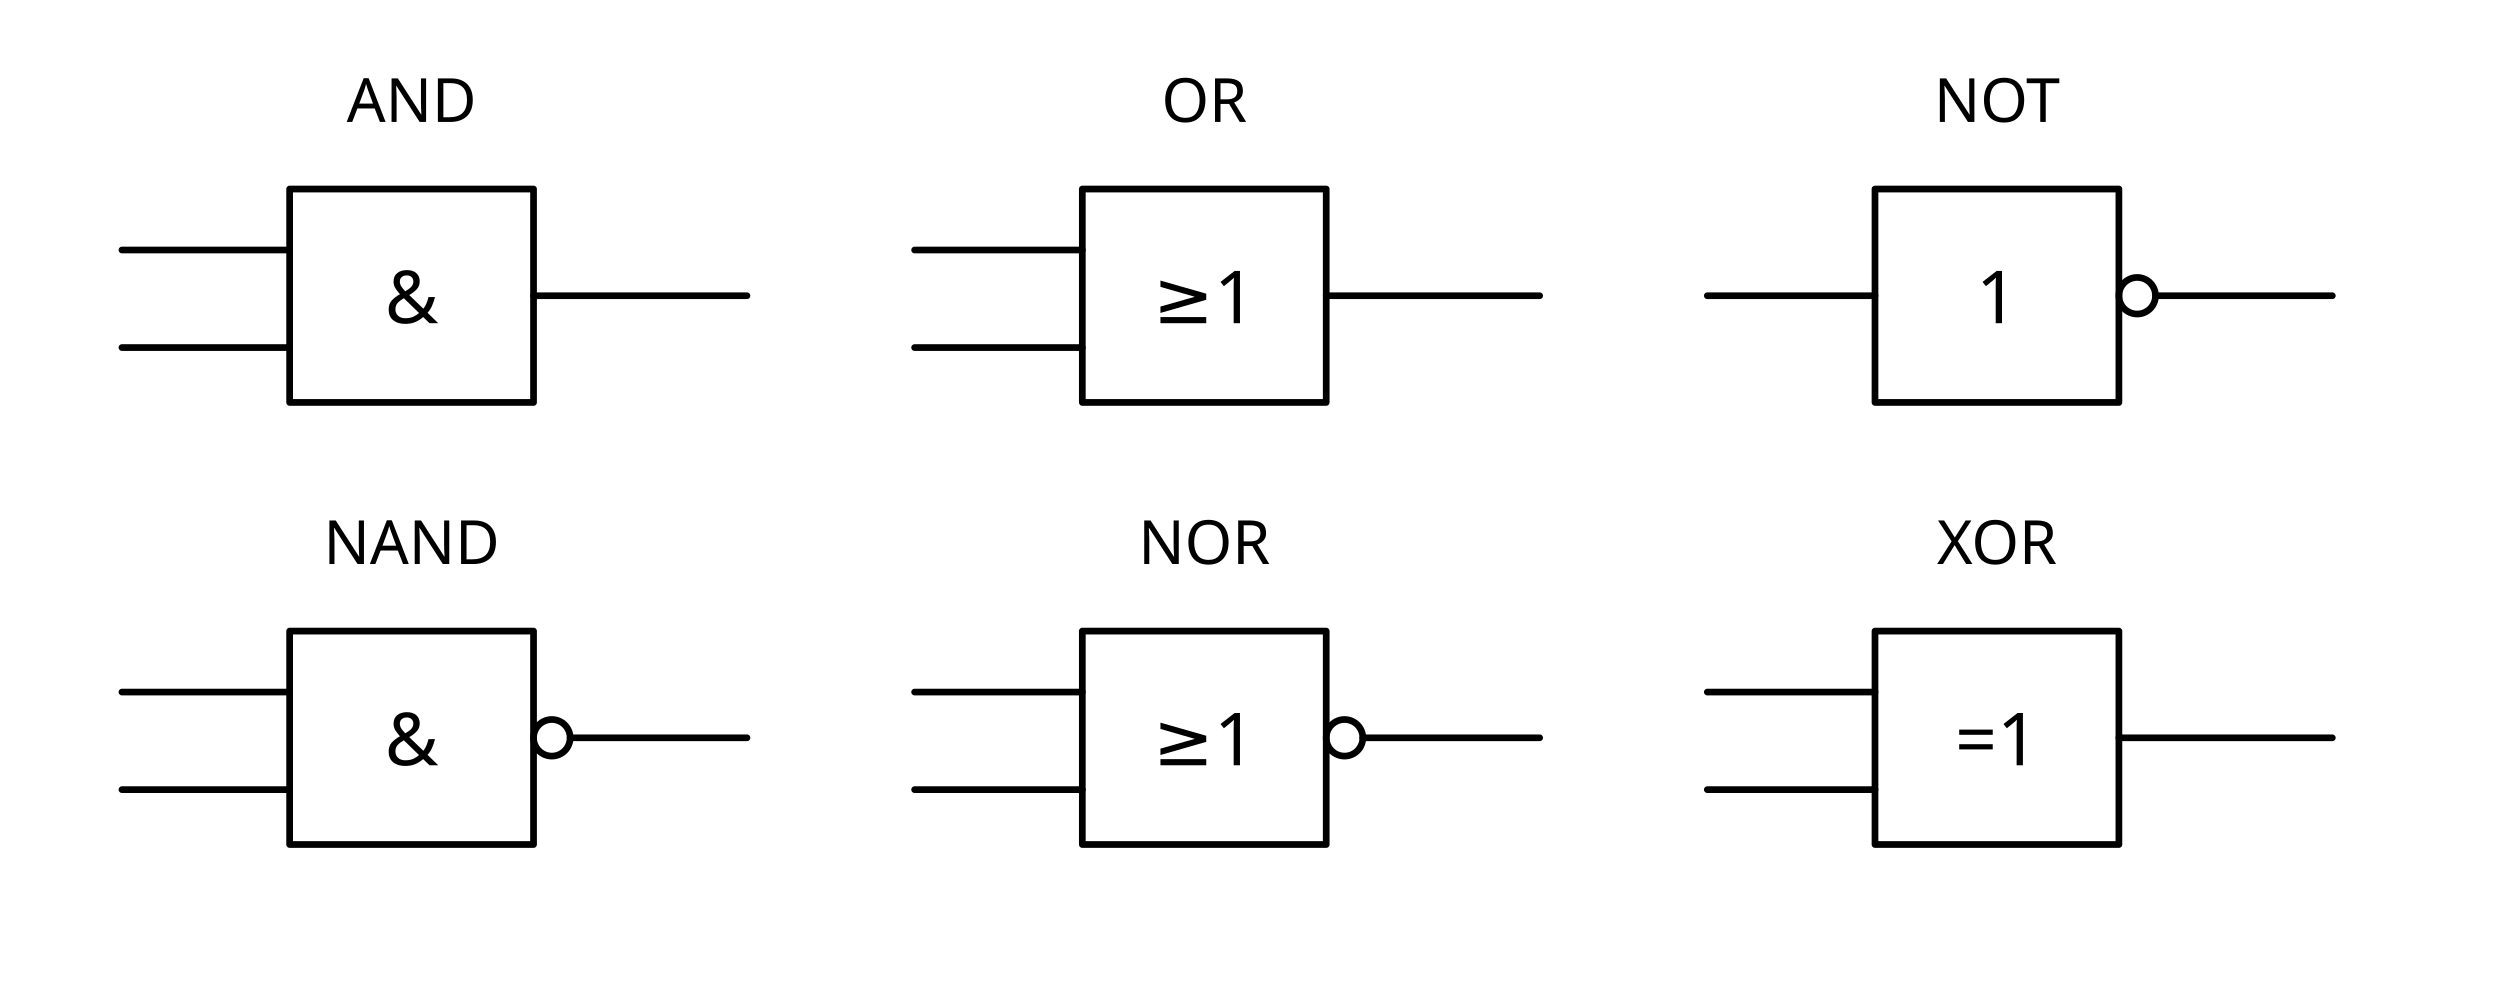
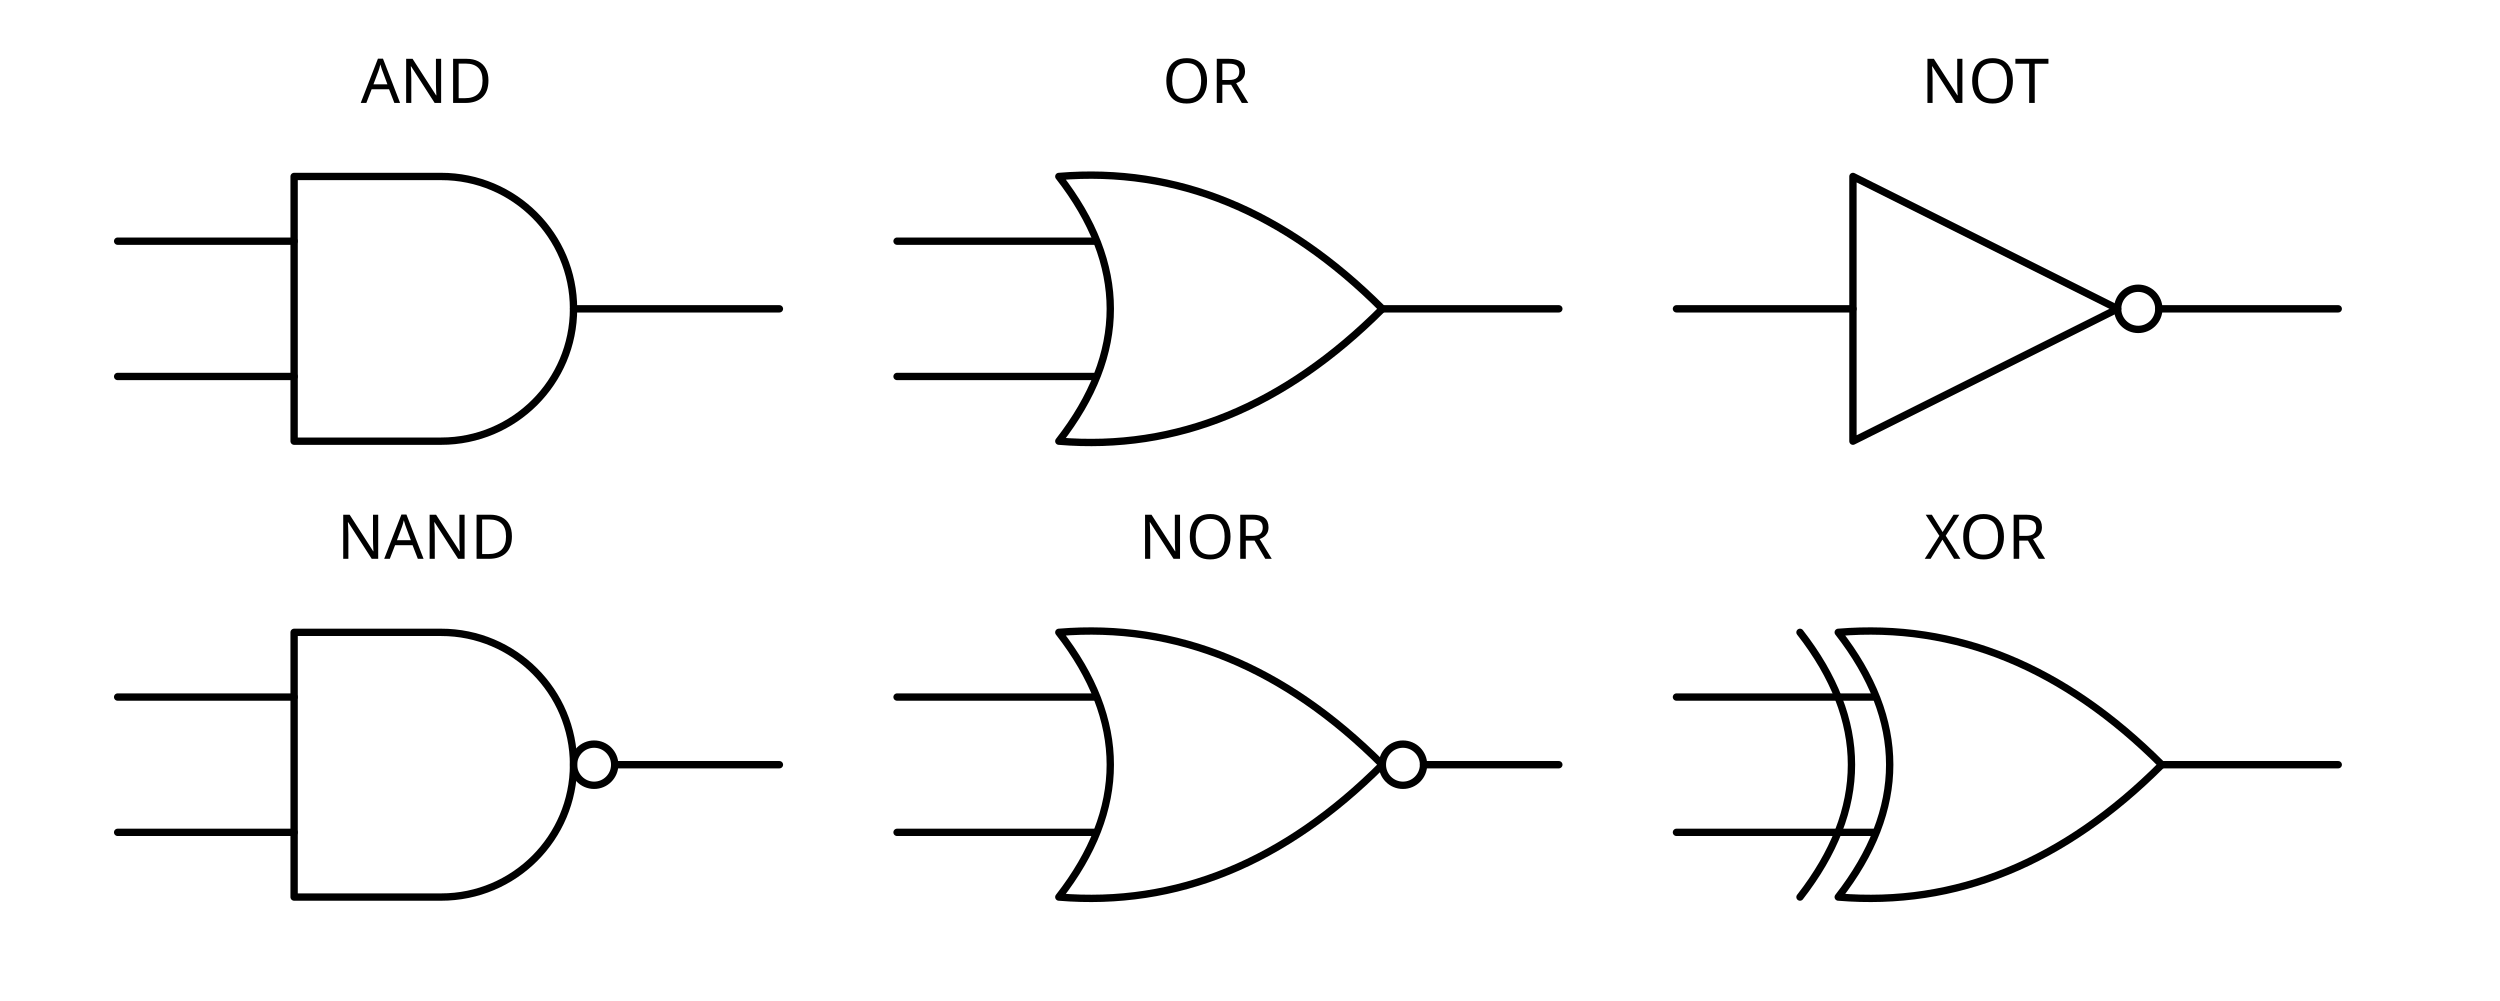
- <svg xmlns="http://www.w3.org/2000/svg" viewBox="0 0 820 330" role="img" aria-labelledby="title">
-   <defs>
-     <marker id="arrow" viewBox="0 0 10 10" refX="9" refY="5" markerWidth="6" markerHeight="6" orient="auto-start-reverse">
-       <path d="M0 0L10 5L0 10" fill="currentColor" stroke="none" />
-     </marker>
-   </defs>
-   <style>path,rect,circle{fill:none;stroke:currentColor;stroke-width:2.2;stroke-linecap:round;stroke-linejoin:round}text{fill:currentColor;stroke:none;font-family:system-ui,sans-serif}</style>
-   <text x="135" y="40" text-anchor="middle" font-size="20">AND</text>
-   <rect x="95" y="62" width="80" height="70" />
-   <text x="135" y="106" text-anchor="middle" font-size="24">&amp;</text>
-   <path d="M40 82L95 82" />
-   <path d="M40 114L95 114" />
-   <path d="M175 97L245 97" />
-   <text x="395" y="40" text-anchor="middle" font-size="20">OR</text>
-   <rect x="355" y="62" width="80" height="70" />
-   <text x="395" y="106" text-anchor="middle" font-size="24">≥1</text>
-   <path d="M300 82L355 82" />
-   <path d="M300 114L355 114" />
-   <path d="M435 97L505 97" />
-   <text x="655" y="40" text-anchor="middle" font-size="20">NOT</text>
-   <rect x="615" y="62" width="80" height="70" />
-   <text x="655" y="106" text-anchor="middle" font-size="24">1</text>
-   <path d="M560 97L615 97" />
-   <circle cx="701" cy="97" r="6" />
-   <path d="M707 97L765 97" />
-   <text x="135" y="185" text-anchor="middle" font-size="20">NAND</text>
-   <rect x="95" y="207" width="80" height="70" />
-   <text x="135" y="251" text-anchor="middle" font-size="24">&amp;</text>
-   <path d="M40 227L95 227" />
-   <path d="M40 259L95 259" />
-   <circle cx="181" cy="242" r="6" />
-   <path d="M187 242L245 242" />
-   <text x="395" y="185" text-anchor="middle" font-size="20">NOR</text>
-   <rect x="355" y="207" width="80" height="70" />
-   <text x="395" y="251" text-anchor="middle" font-size="24">≥1</text>
-   <path d="M300 227L355 227" />
-   <path d="M300 259L355 259" />
-   <circle cx="441" cy="242" r="6" />
-   <path d="M447 242L505 242" />
-   <text x="655" y="185" text-anchor="middle" font-size="20">XOR</text>
-   <rect x="615" y="207" width="80" height="70" />
-   <text x="655" y="251" text-anchor="middle" font-size="24">=1</text>
-   <path d="M560 227L615 227" />
-   <path d="M560 259L615 259" />
-   <path d="M695 242L765 242" />
+ <svg xmlns="http://www.w3.org/2000/svg" viewBox="0 0 850 340" role="img" aria-labelledby="title">
+   <style>path,circle{fill:none;stroke:currentColor;stroke-width:2.5;stroke-linecap:round;stroke-linejoin:round}text{fill:currentColor;font:21px system-ui,sans-serif}</style>
+   <text x="145" y="35" text-anchor="middle">AND</text>
+   <path d="M100 60H150A45 45 0 0 1 150 150H100Z" />
+   <path d="M40 82L100 82" />
+   <path d="M40 128L100 128" />
+   <path d="M195 105L265 105" />
+   <text x="410" y="35" text-anchor="middle">OR</text>
+   <path d="M360 60Q420 55 470 105Q420 155 360 150Q395 105 360 60Z" />
+   <path d="M305 82L372 82" />
+   <path d="M305 128L372 128" />
+   <path d="M470 105L530 105" />
+   <text x="675" y="35" text-anchor="middle">NOT</text>
+   <path d="M630 60L720 105L630 150Z" />
+   <path d="M570 105L630 105" />
+   <circle cx="727" cy="105" r="7" />
+   <path d="M734 105L795 105" />
+   <text x="145" y="190" text-anchor="middle">NAND</text>
+   <path d="M100 215H150A45 45 0 0 1 150 305H100Z" />
+   <path d="M40 237L100 237" />
+   <path d="M40 283L100 283" />
+   <circle cx="202" cy="260" r="7" />
+   <path d="M209 260L265 260" />
+   <text x="410" y="190" text-anchor="middle">NOR</text>
+   <path d="M360 215Q420 210 470 260Q420 310 360 305Q395 260 360 215Z" />
+   <path d="M305 237L372 237" />
+   <path d="M305 283L372 283" />
+   <circle cx="477" cy="260" r="7" />
+   <path d="M484 260L530 260" />
+   <text x="675" y="190" text-anchor="middle">XOR</text>
+   <path d="M625 215Q685 210 735 260Q685 310 625 305Q660 260 625 215Z" />
+   <path d="M570 237L637 237" />
+   <path d="M570 283L637 283" />
+   <path d="M612 215Q647 260 612 305" />
+   <path d="M735 260L795 260" />
</svg>
